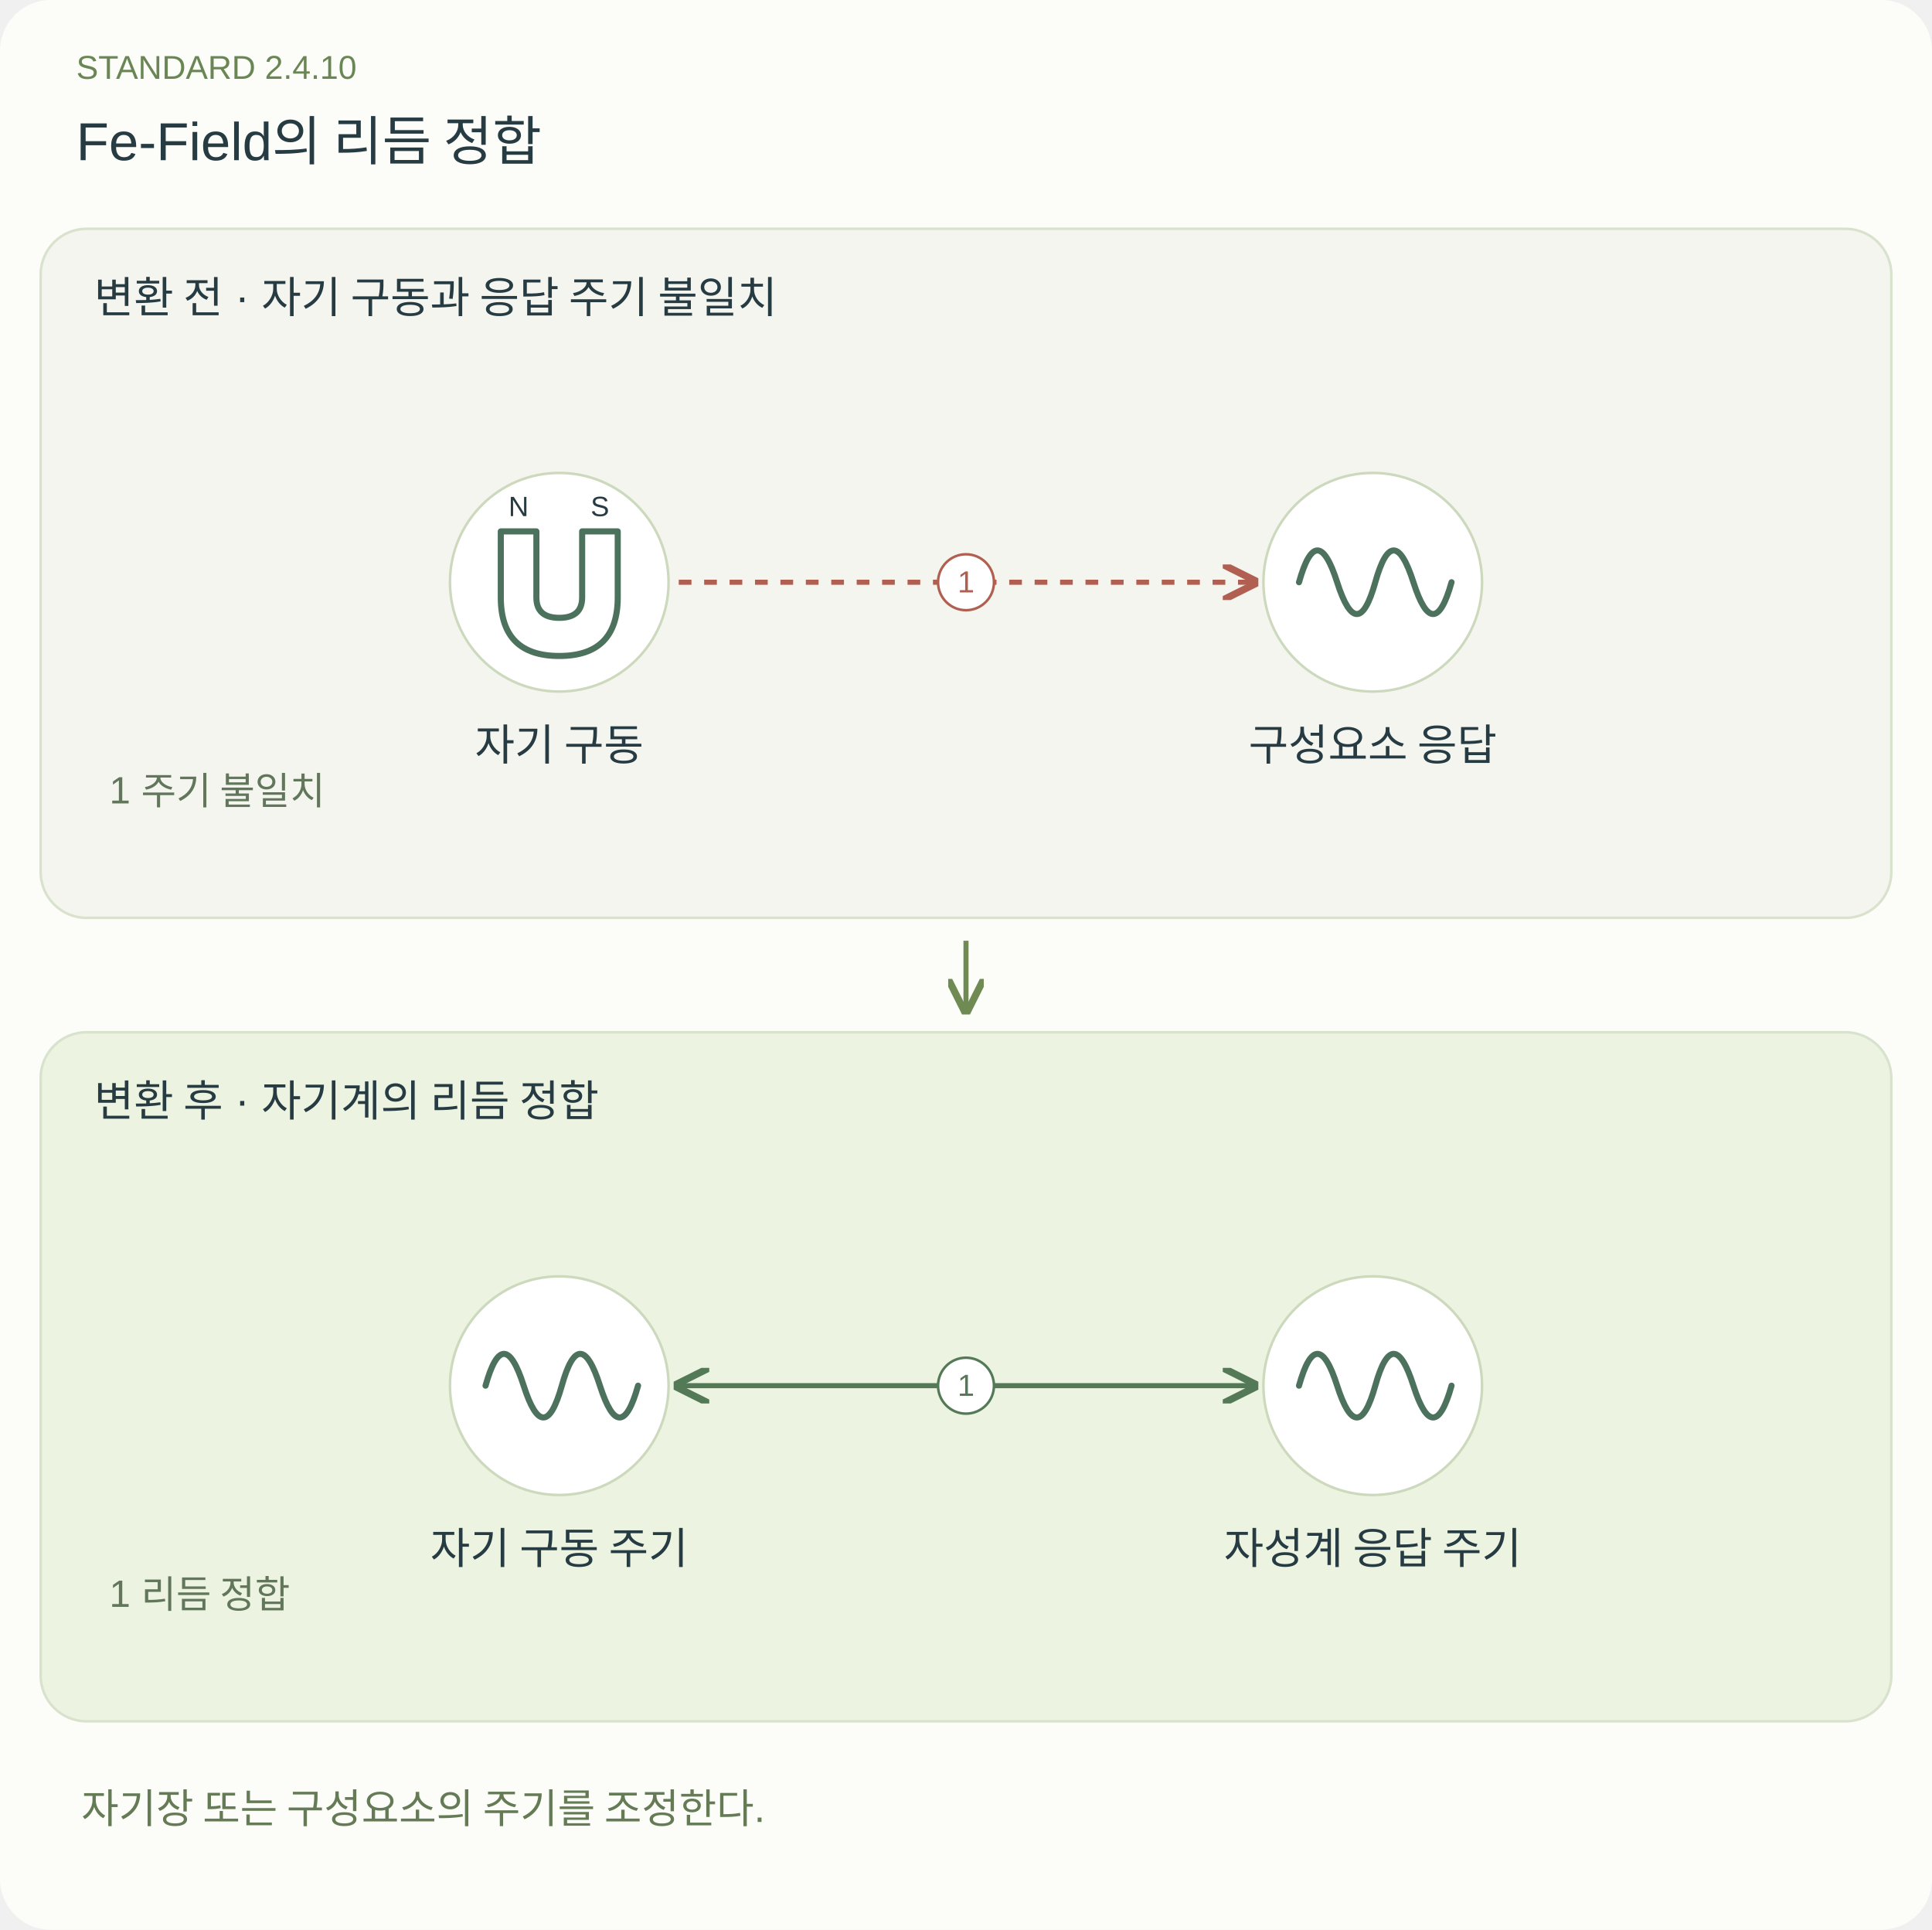
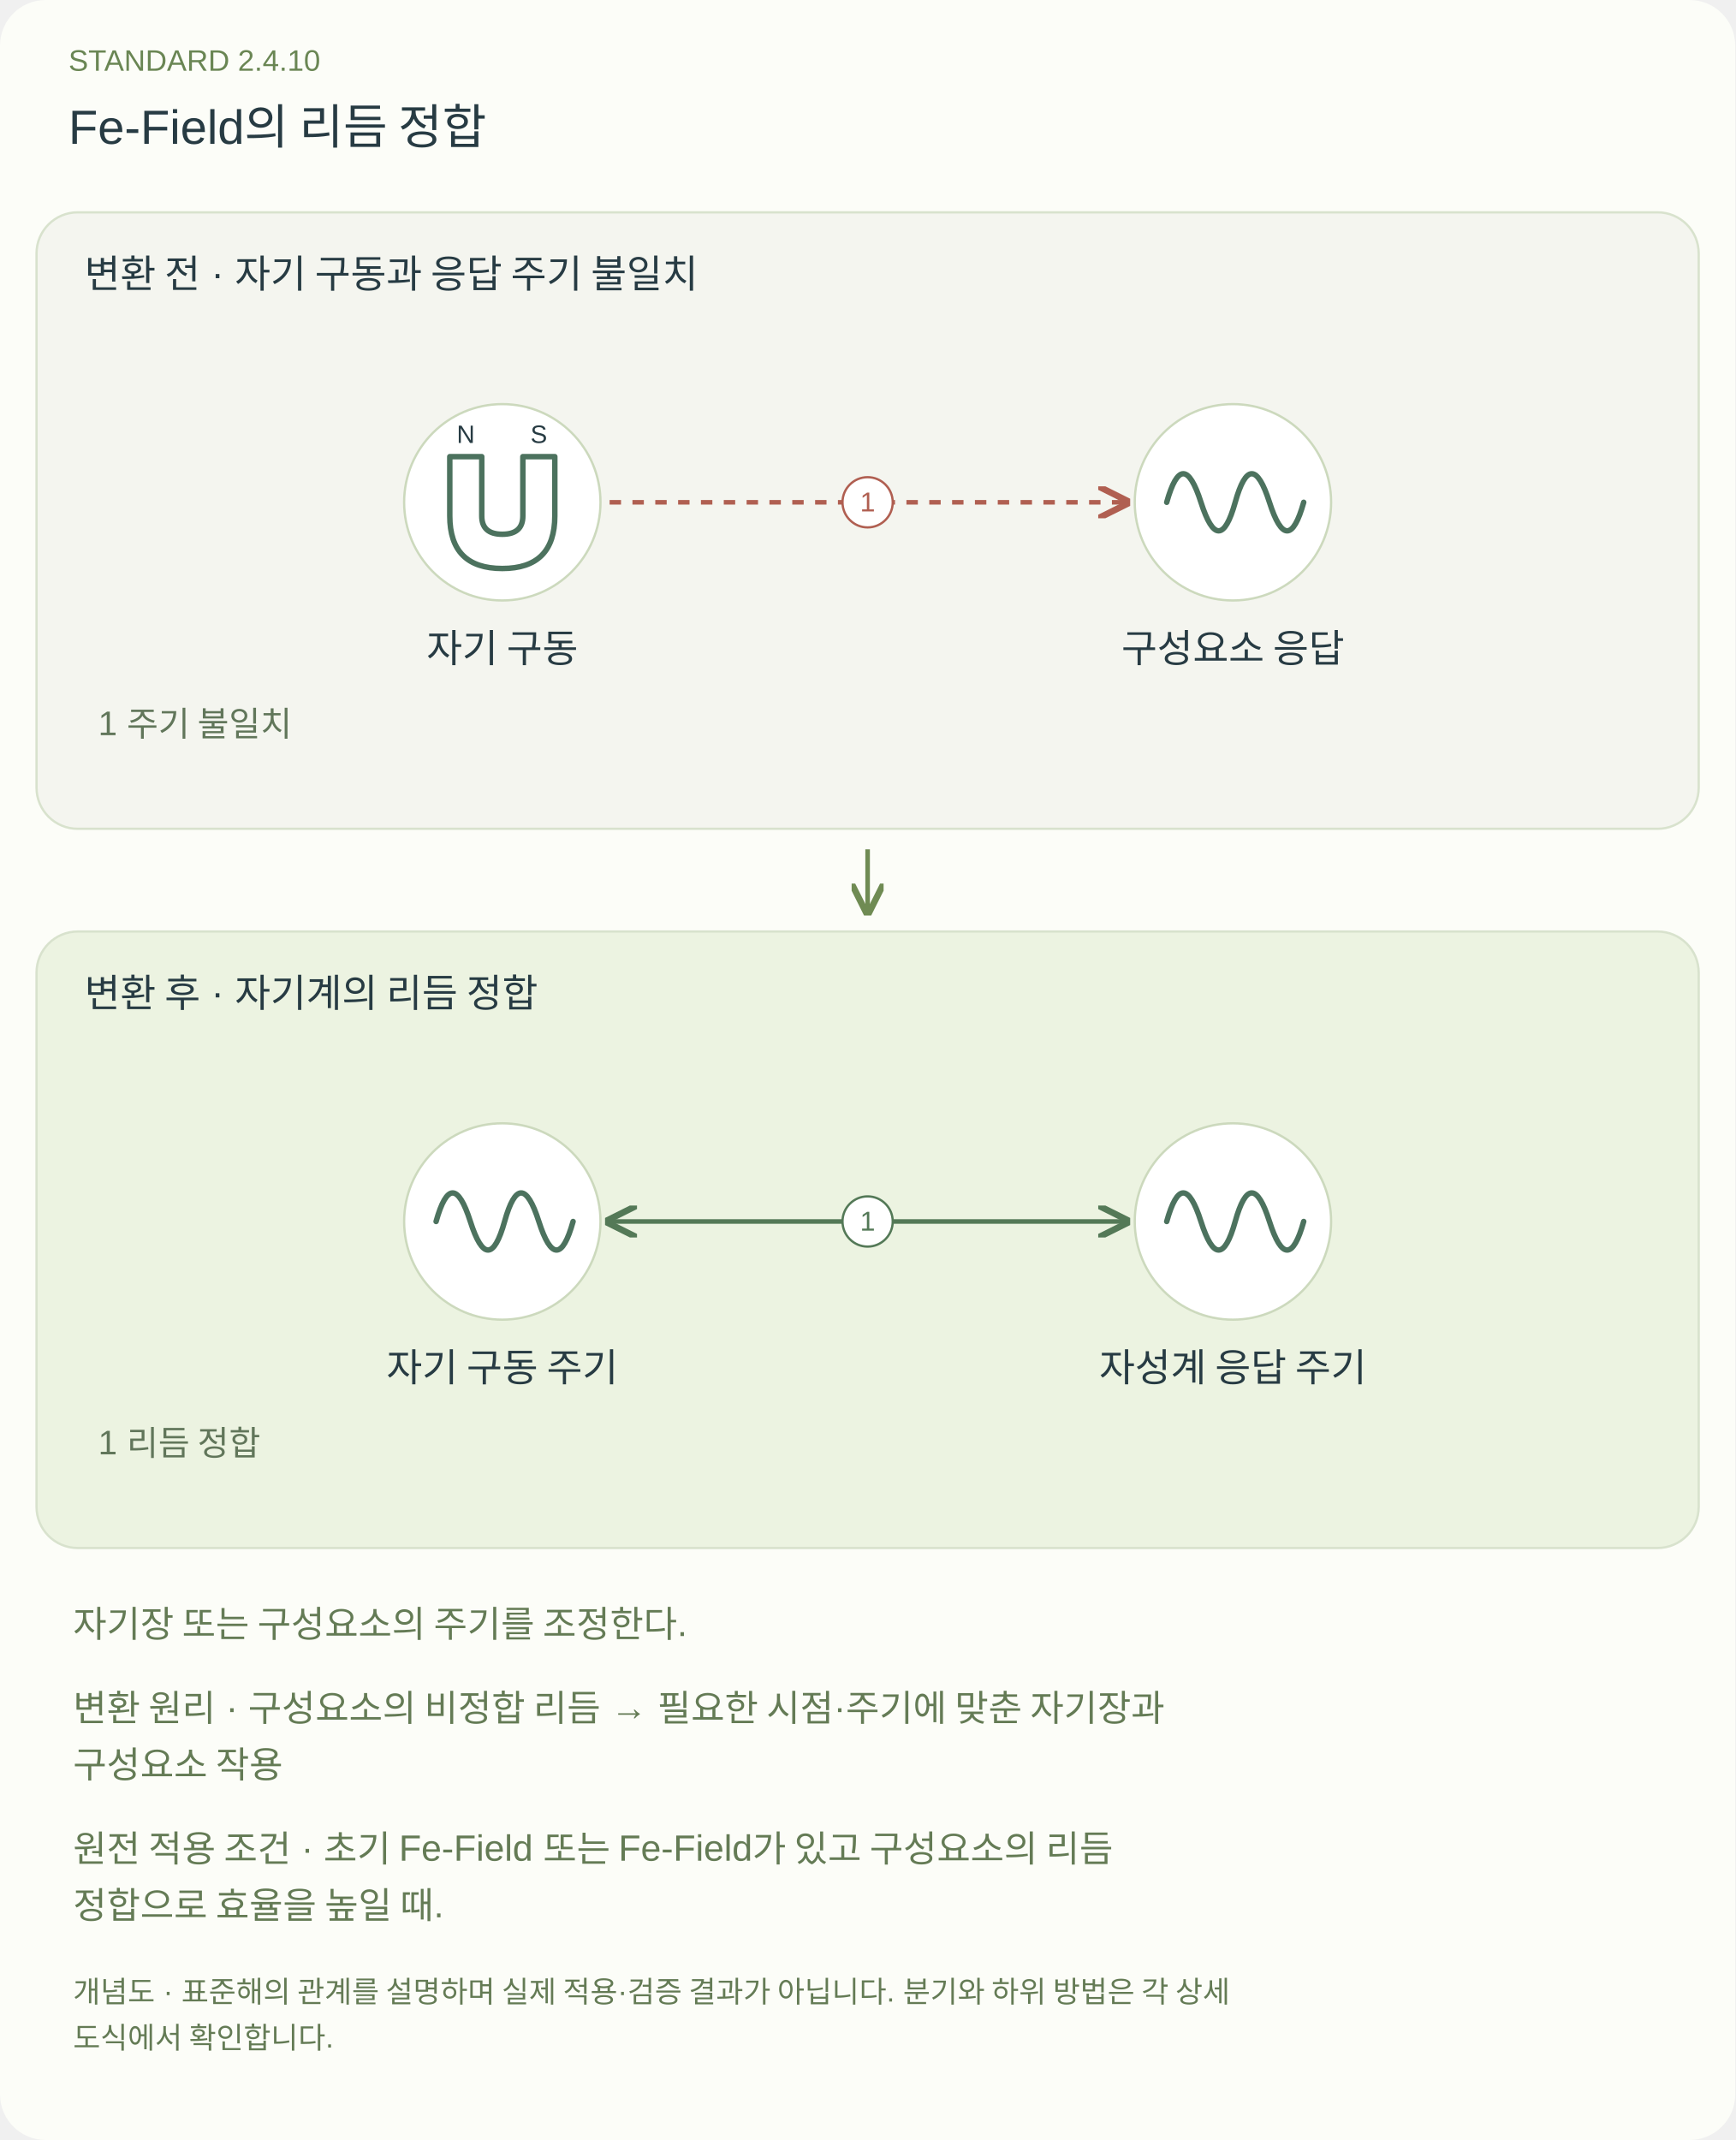
- <svg xmlns="http://www.w3.org/2000/svg" viewBox="0 0 760 759" role="img" aria-label="2.4.10 Fe-Field의 리듬 정합 구조도" data-standard-code="2.4.10" style="font-family:Arial,Malgun Gothic,sans-serif">
+ <svg xmlns="http://www.w3.org/2000/svg" viewBox="0 0 760 937.3" role="img" aria-label="2.4.10 Fe-Field의 리듬 정합 개념도" data-standard-code="2.4.10" style="font-family:Arial,Malgun Gothic,sans-serif">
  <rect width="100%" height="100%" rx="20" fill="#fcfdf8" />
  <defs>
    <marker id="sis-2-4-10" markerWidth="7" markerHeight="7" refX="6" refY="3.5" orient="auto-start-reverse">
      <path d="M0,0 L7,3.5 L0,7" fill="none" stroke="context-stroke" stroke-width="1.4" />
    </marker>
  </defs>
  <text x="30" y="31" text-anchor="start" fill="#6a8654" font-size="13">
    <tspan x="30" dy="0">STANDARD 2.4.10</tspan>
  </text>
  <text x="30" y="63" text-anchor="start" fill="#273b43" font-size="21">
    <tspan x="30" dy="0">Fe-Field의 리듬 정합</tspan>
  </text>
  <g data-standard="2.4.10" data-phase="before">
-     <rect x="16" y="90" width="728" height="271" rx="18" fill="#f4f5ef" stroke="#d8e2cd" />
-     <text x="37" y="123" text-anchor="start" fill="#273b43" font-size="17">
+     <rect x="16" y="93" width="728" height="270" rx="18" fill="#f4f5ef" stroke="#d8e2cd" />
+     <text x="37" y="126" text-anchor="start" fill="#273b43" font-size="17">
      <tspan x="37" dy="0">변환 전 · 자기 구동과 응답 주기 불일치</tspan>
    </text>
-     <path class="sis-edge" data-source="F" data-target="S" d="M267.0,229 L493.0,229" fill="none" stroke="#b05f51" stroke-width="2" stroke-dasharray="5 5" marker-end="url(#sis-2-4-10)" />
-     <circle cx="380.0" cy="229" r="11" fill="white" stroke="#b05f51" />
-     <text x="380.0" y="233" text-anchor="middle" fill="#b05f51" font-size="12">
+     <path class="sis-edge" data-source="F" data-target="S" data-style="harmful" d="M267.0,220 L493.0,220" fill="none" stroke="#b05f51" stroke-width="2" stroke-dasharray="5 5" marker-end="url(#sis-2-4-10)" />
+     <circle cx="380.0" cy="220" r="11" fill="white" stroke="#b05f51" />
+     <text x="380.0" y="224" text-anchor="middle" fill="#b05f51" font-size="12">
      <tspan x="380.0" dy="0">1</tspan>
    </text>
    <g class="sis-node" data-node="F" data-kind="magnet">
-       <circle cx="220.0" cy="229" r="43" fill="white" stroke="#ccd9bd" />
-       <g transform="translate(220.0,229)">
+       <circle cx="220.0" cy="220" r="43" fill="white" stroke="#ccd9bd" />
+       <g transform="translate(220.0,220)">
        <path d="M-23,-20 V6 Q-23,29 0,29 Q23,29 23,6 V-20 H9 V6 Q9,14 0,14 Q-9,14 -9,6 V-20 Z" fill="none" stroke="#4c725e" stroke-width="2.4" stroke-linecap="round" stroke-linejoin="round" />
        <text x="-16" y="-26" text-anchor="middle" fill="#273b43" font-size="11">
          <tspan x="-16" dy="0">N</tspan>
        </text>
        <text x="16" y="-26" text-anchor="middle" fill="#273b43" font-size="11">
          <tspan x="16" dy="0">S</tspan>
        </text>
      </g>
-       <text x="220.0" y="299" text-anchor="middle" fill="#273b43" font-size="17">
+       <text x="220.0" y="290" text-anchor="middle" fill="#273b43" font-size="17">
        <tspan x="220.0" dy="0">자기 구동</tspan>
      </text>
    </g>
    <g class="sis-node" data-node="S" data-kind="wave">
-       <circle cx="540.0" cy="229" r="43" fill="white" stroke="#ccd9bd" />
-       <g transform="translate(540.0,229)">
+       <circle cx="540.0" cy="220" r="43" fill="white" stroke="#ccd9bd" />
+       <g transform="translate(540.0,220)">
        <path d="M-29,0 Q-22,-25 -14,0 T1,0 T16,0 T31,0" fill="none" stroke="#4c725e" stroke-width="2.4" stroke-linecap="round" stroke-linejoin="round" />
      </g>
-       <text x="540.0" y="299" text-anchor="middle" fill="#273b43" font-size="17">
+       <text x="540.0" y="290" text-anchor="middle" fill="#273b43" font-size="17">
        <tspan x="540.0" dy="0">구성요소 응답</tspan>
      </text>
    </g>
-     <text x="43" y="316" text-anchor="start" fill="#61765a" font-size="15">
+     <text x="43" y="322" text-anchor="start" fill="#61765a" font-size="15">
      <tspan x="43" dy="0">1  주기 불일치</tspan>
    </text>
  </g>
-   <path d="M380,370 V397" stroke="#6f8b53" stroke-width="2" marker-end="url(#sis-2-4-10)" />
+   <path d="M380,372 V399" stroke="#6f8b53" stroke-width="2" marker-end="url(#sis-2-4-10)" />
  <g data-standard="2.4.10" data-phase="after">
-     <rect x="16" y="406" width="728" height="271" rx="18" fill="#ecf3e1" stroke="#d8e2cd" />
-     <text x="37" y="439" text-anchor="start" fill="#273b43" font-size="17">
+     <rect x="16" y="408" width="728" height="270" rx="18" fill="#ecf3e1" stroke="#d8e2cd" />
+     <text x="37" y="441" text-anchor="start" fill="#273b43" font-size="17">
      <tspan x="37" dy="0">변환 후 · 자기계의 리듬 정합</tspan>
    </text>
-     <path class="sis-edge" data-source="F" data-target="S" d="M267.0,545 L493.0,545" fill="none" stroke="#547957" stroke-width="2" marker-end="url(#sis-2-4-10)" marker-start="url(#sis-2-4-10)" />
-     <circle cx="380.0" cy="545" r="11" fill="white" stroke="#547957" />
-     <text x="380.0" y="549" text-anchor="middle" fill="#547957" font-size="12">
+     <path class="sis-edge" data-source="F" data-target="S" data-style="both" d="M267.0,535 L493.0,535" fill="none" stroke="#547957" stroke-width="2" marker-end="url(#sis-2-4-10)" marker-start="url(#sis-2-4-10)" />
+     <circle cx="380.0" cy="535" r="11" fill="white" stroke="#547957" />
+     <text x="380.0" y="539" text-anchor="middle" fill="#547957" font-size="12">
      <tspan x="380.0" dy="0">1</tspan>
    </text>
    <g class="sis-node" data-node="F" data-kind="wave">
-       <circle cx="220.0" cy="545" r="43" fill="white" stroke="#ccd9bd" />
-       <g transform="translate(220.0,545)">
+       <circle cx="220.0" cy="535" r="43" fill="white" stroke="#ccd9bd" />
+       <g transform="translate(220.0,535)">
        <path d="M-29,0 Q-22,-25 -14,0 T1,0 T16,0 T31,0" fill="none" stroke="#4c725e" stroke-width="2.4" stroke-linecap="round" stroke-linejoin="round" />
      </g>
-       <text x="220.0" y="615" text-anchor="middle" fill="#273b43" font-size="17">
+       <text x="220.0" y="605" text-anchor="middle" fill="#273b43" font-size="17">
        <tspan x="220.0" dy="0">자기 구동 주기</tspan>
      </text>
    </g>
    <g class="sis-node" data-node="S" data-kind="wave">
-       <circle cx="540.0" cy="545" r="43" fill="white" stroke="#ccd9bd" />
-       <g transform="translate(540.0,545)">
+       <circle cx="540.0" cy="535" r="43" fill="white" stroke="#ccd9bd" />
+       <g transform="translate(540.0,535)">
        <path d="M-29,0 Q-22,-25 -14,0 T1,0 T16,0 T31,0" fill="none" stroke="#4c725e" stroke-width="2.4" stroke-linecap="round" stroke-linejoin="round" />
      </g>
-       <text x="540.0" y="615" text-anchor="middle" fill="#273b43" font-size="17">
+       <text x="540.0" y="605" text-anchor="middle" fill="#273b43" font-size="17">
        <tspan x="540.0" dy="0">자성계 응답 주기</tspan>
      </text>
    </g>
-     <text x="43" y="632" text-anchor="start" fill="#61765a" font-size="15">
+     <text x="43" y="637" text-anchor="start" fill="#61765a" font-size="15">
      <tspan x="43" dy="0">1  리듬 정합</tspan>
    </text>
  </g>
  <text x="32" y="717" text-anchor="start" fill="#647b55" font-size="16">
    <tspan x="32" dy="0">자기장 또는 구성요소의 주기를 조정한다.</tspan>
  </text>
+   <text x="32" y="753.8" text-anchor="start" fill="#647b55" font-size="16">
+     <tspan x="32" dy="0">변환 원리 · 구성요소의 비정합 리듬 → 필요한 시점·주기에 맞춘 자기장과 </tspan>
+     <tspan x="32" dy="24.8">구성요소 작용</tspan>
+   </text>
+   <text x="32" y="815.4" text-anchor="start" fill="#647b55" font-size="16">
+     <tspan x="32" dy="0">원전 적용 조건 · 초기 Fe-Field 또는 Fe-Field가 있고 구성요소의 리듬 </tspan>
+     <tspan x="32" dy="24.8">정합으로 효율을 높일 때.</tspan>
+   </text>
+   <text x="32" y="877.0" text-anchor="start" fill="#647b55" font-size="13">
+     <tspan x="32" dy="0">개념도 · 표준해의 관계를 설명하며 실제 적용·검증 결과가 아닙니다. 분기와 하위 방법은 각 상세 </tspan>
+     <tspan x="32" dy="20.15">도식에서 확인합니다.</tspan>
+   </text>
</svg>
